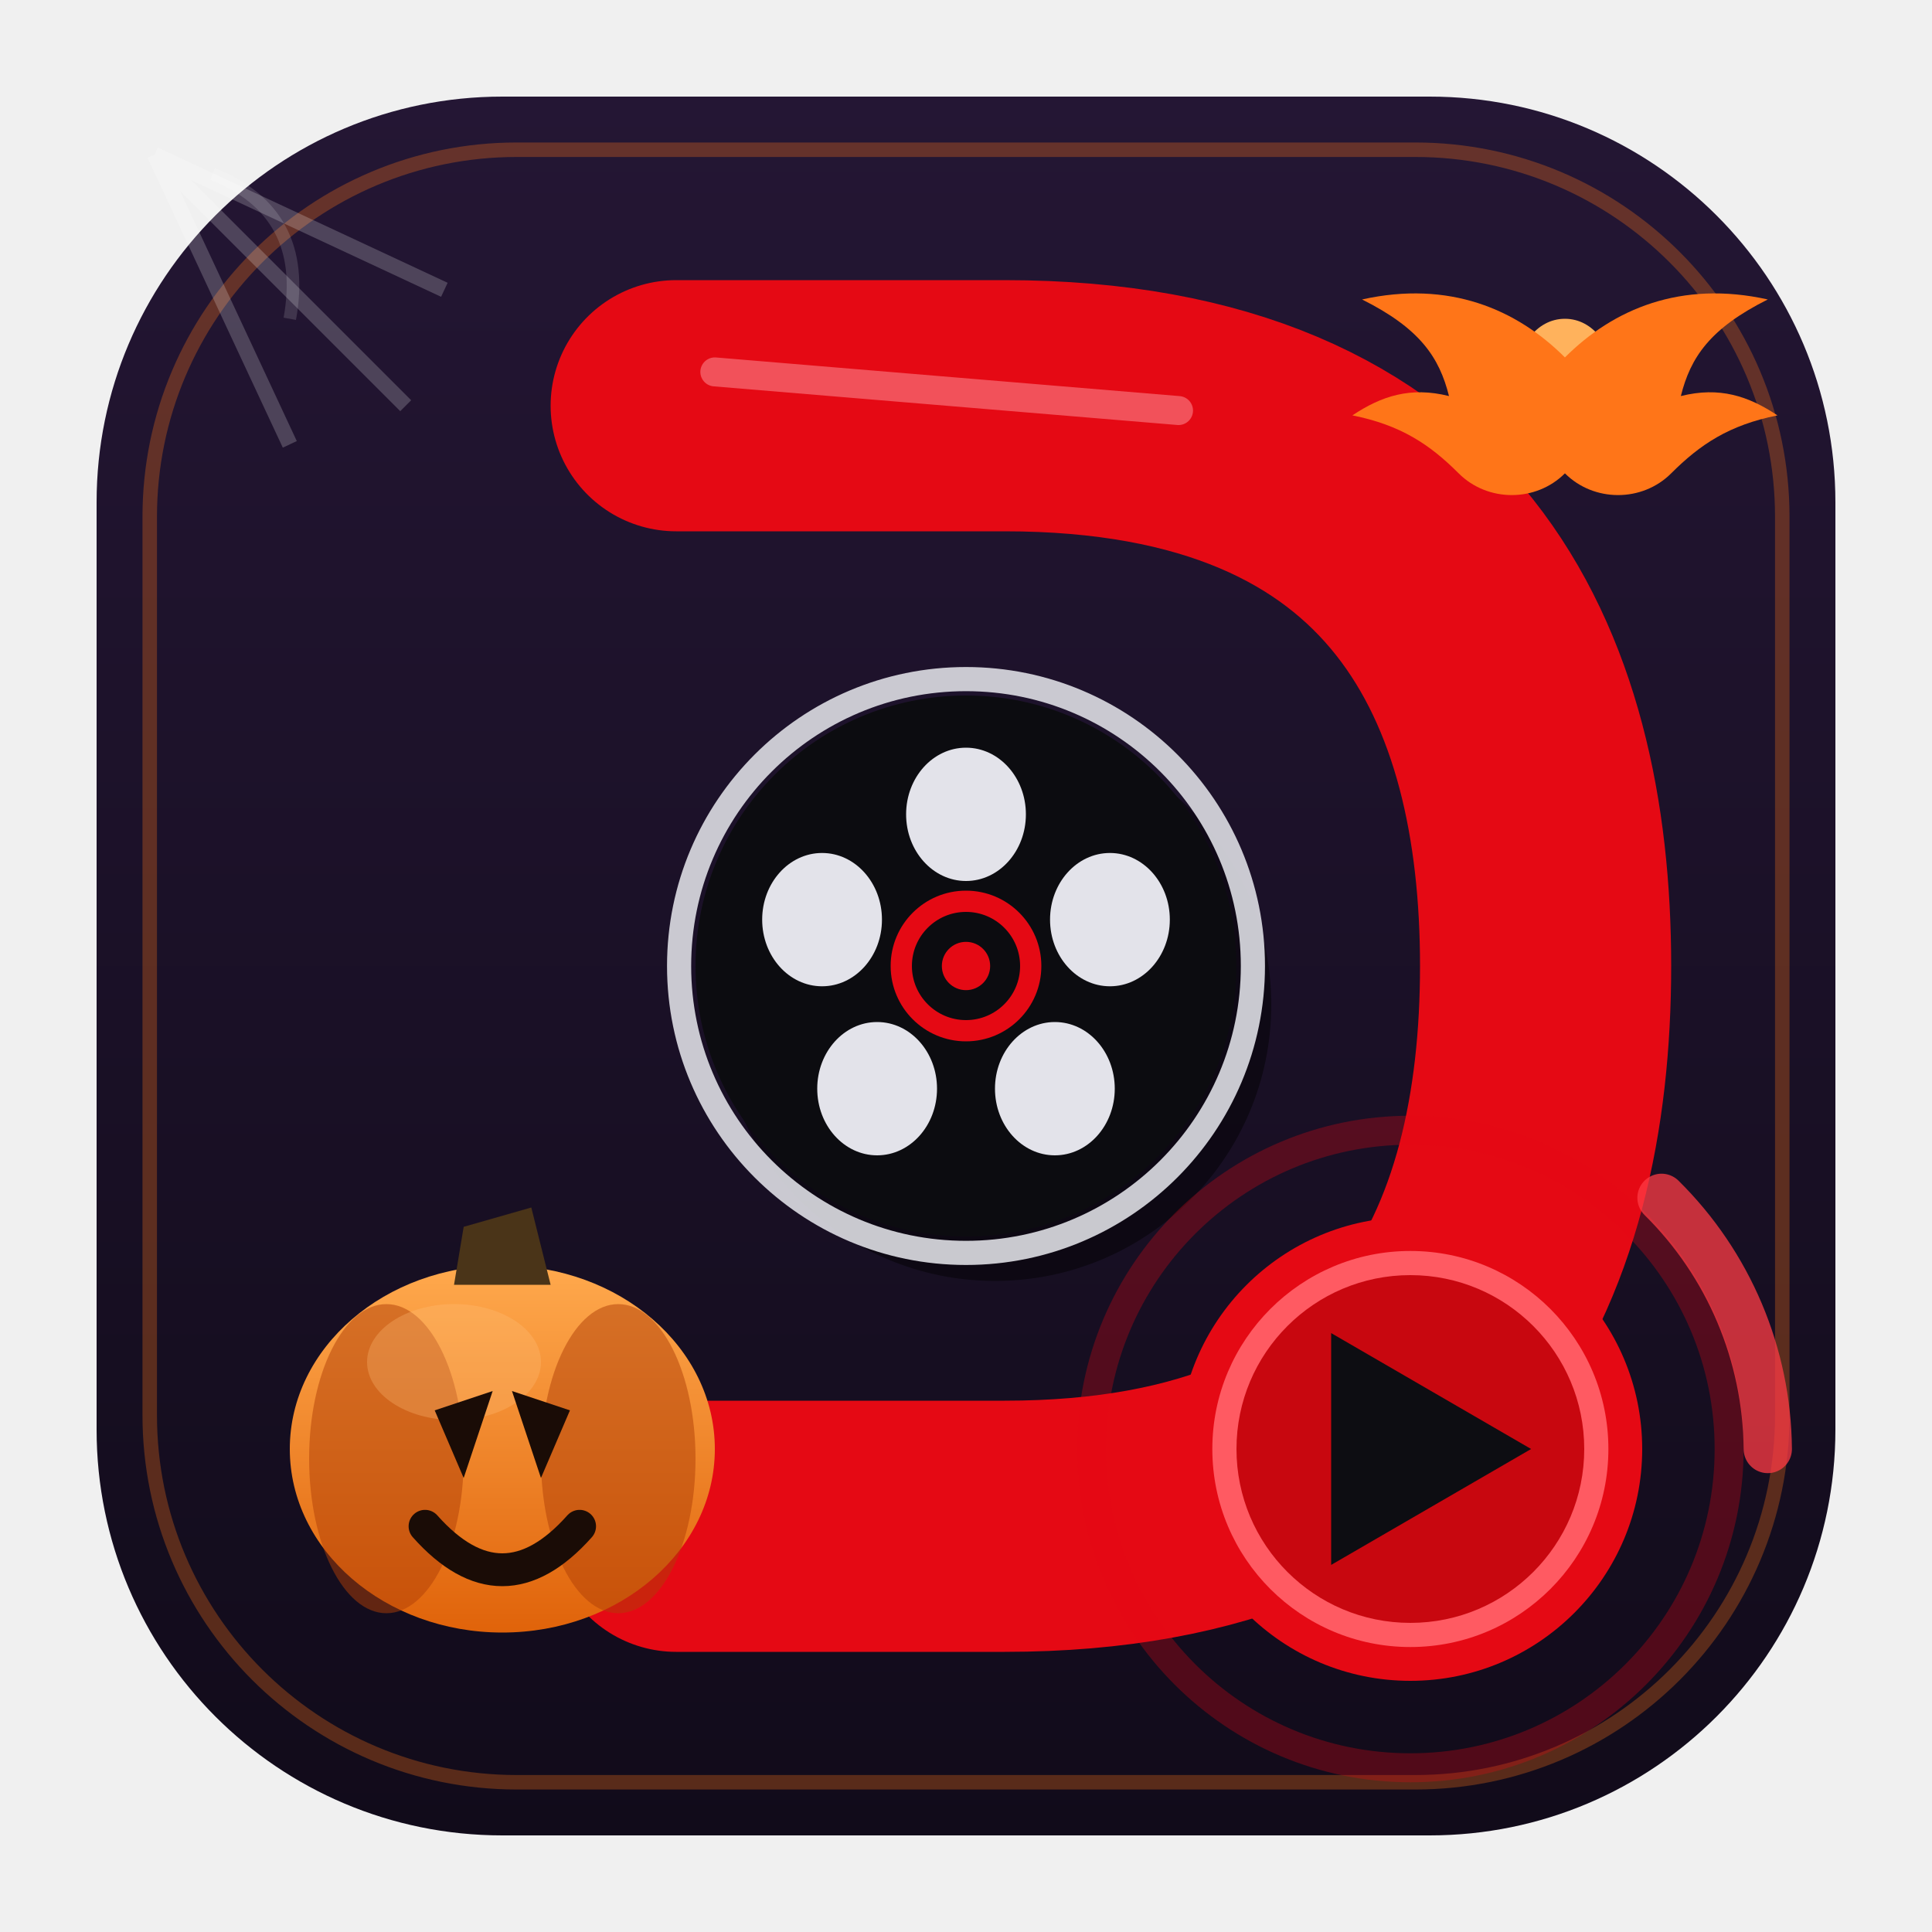
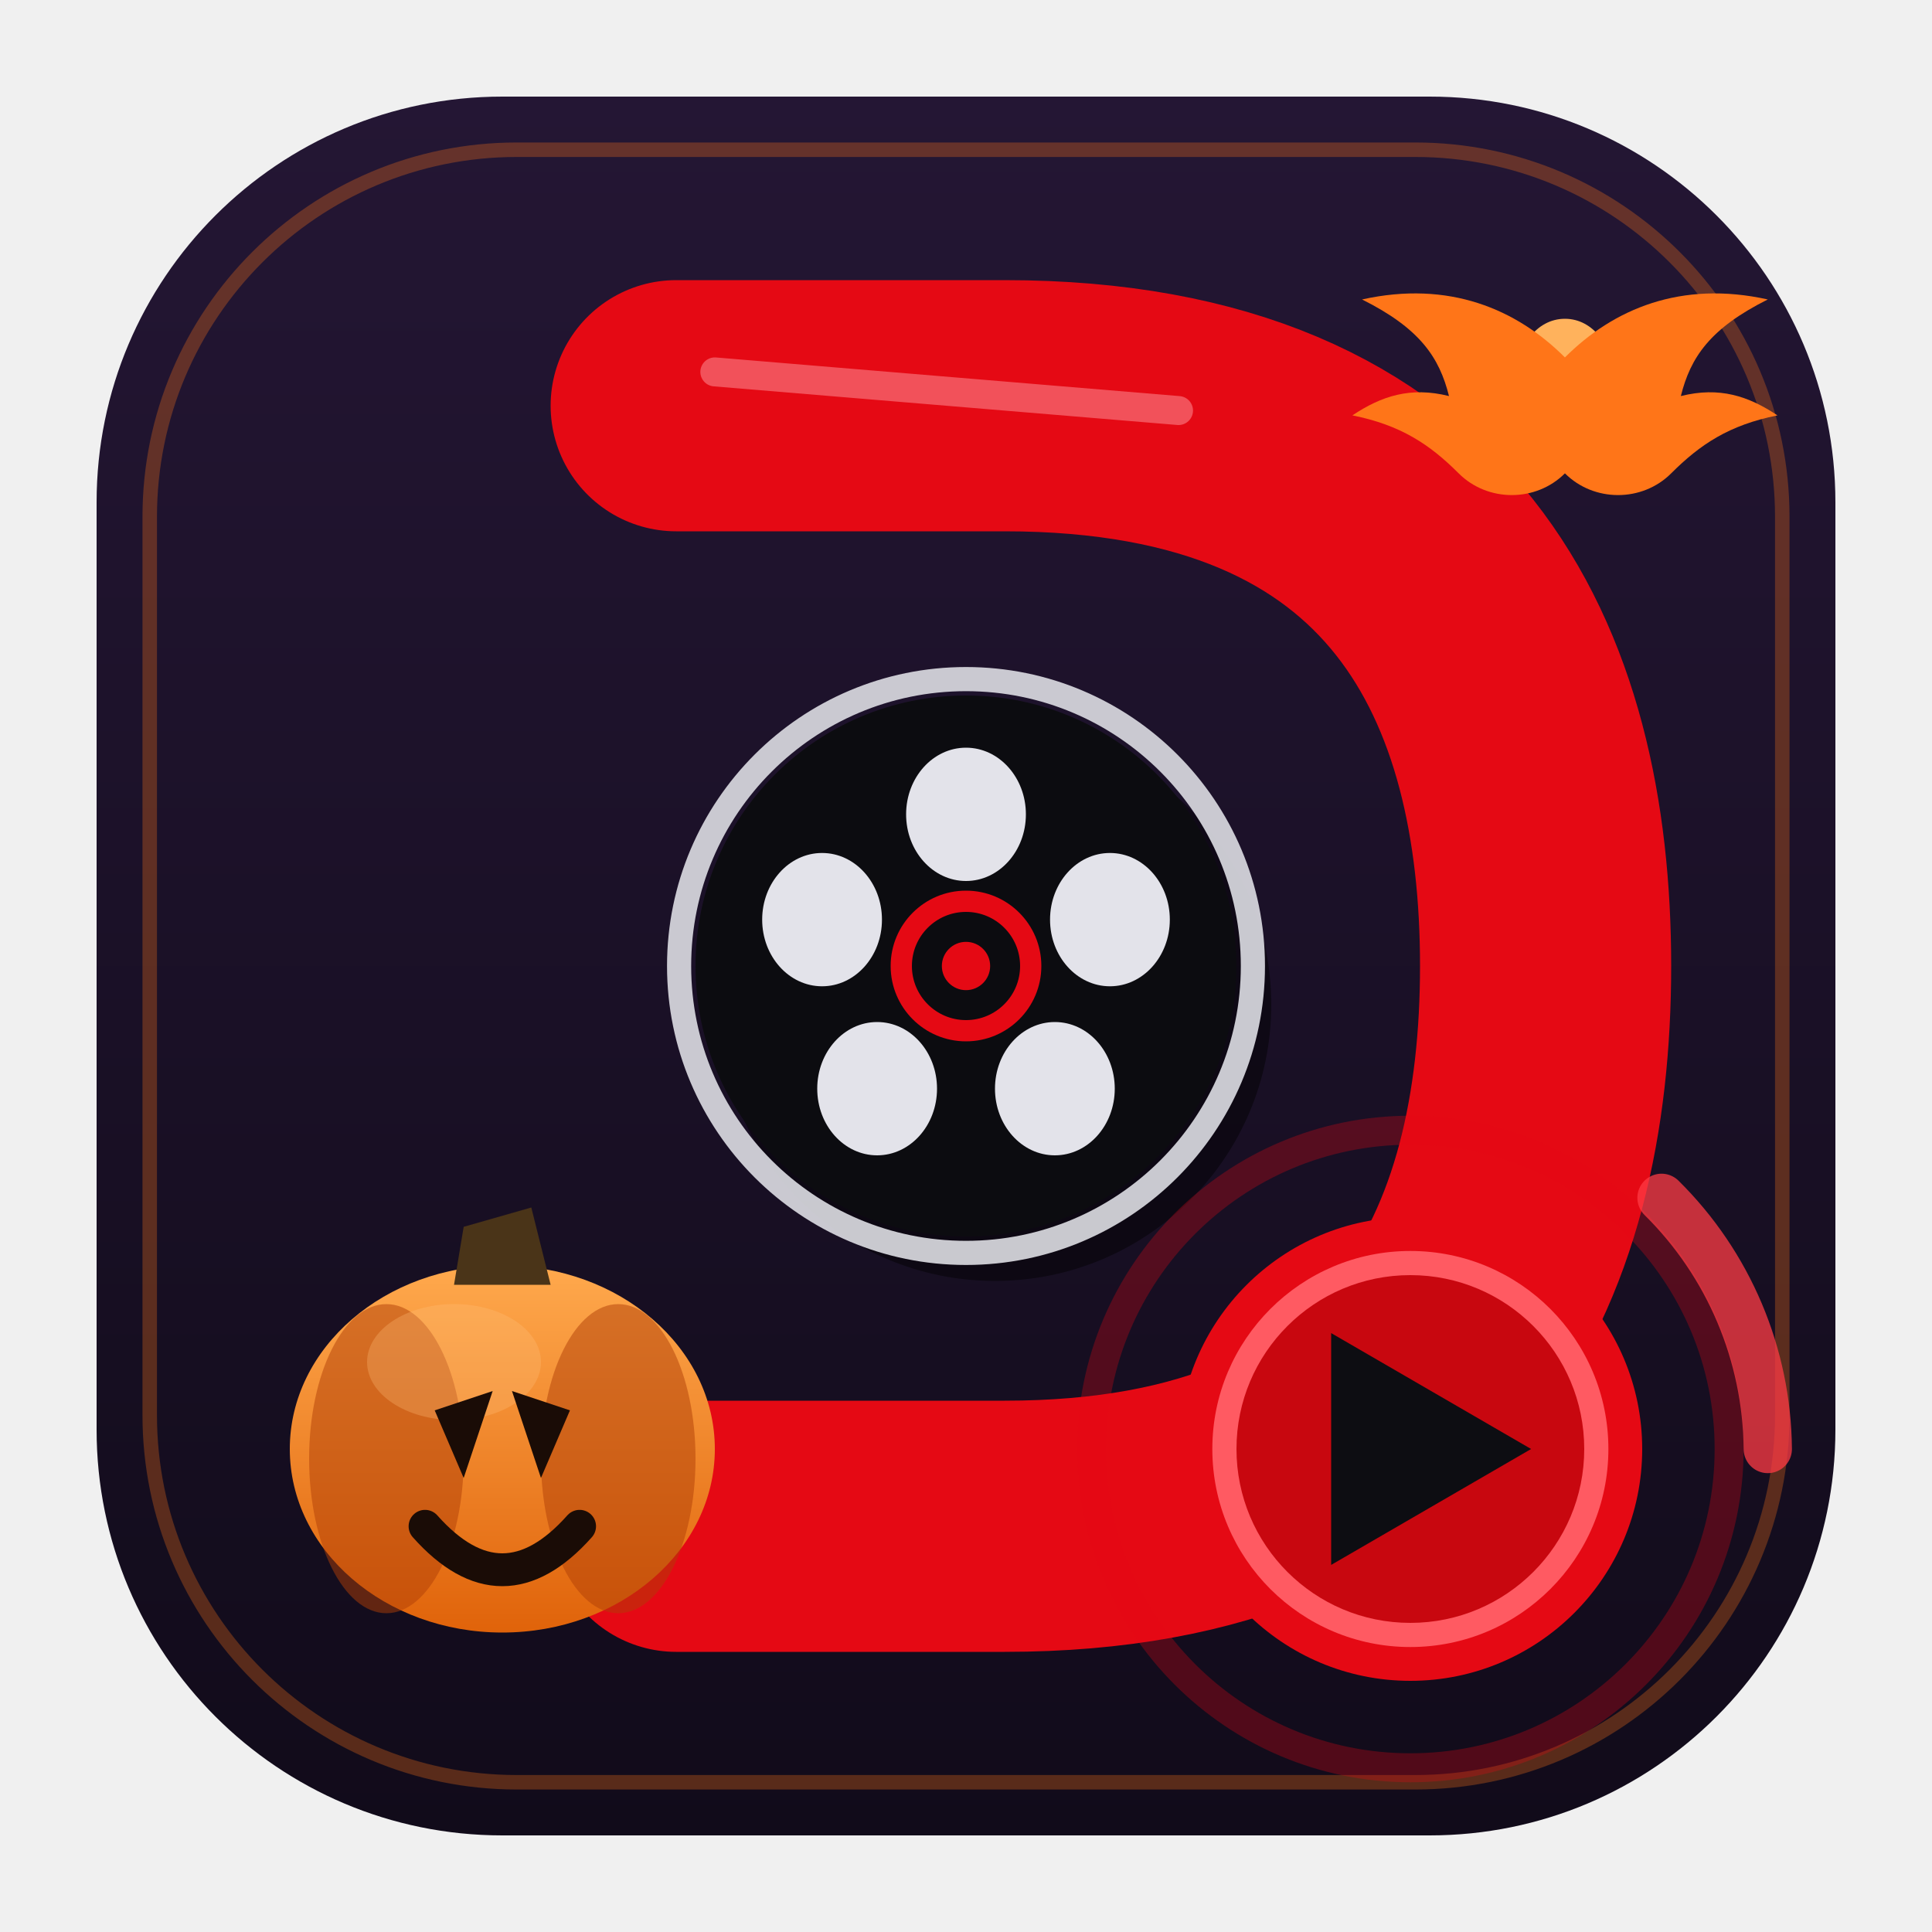
<svg xmlns="http://www.w3.org/2000/svg" viewBox="0 0 200 200" width="64" height="64">
  <defs>
    <linearGradient id="hwTile" x1="0" y1="0" x2="0" y2="1">
      <stop offset="0" stop-color="#241634" />
      <stop offset="1" stop-color="#110b1a" />
    </linearGradient>
    <linearGradient id="hwPump" x1="0" y1="0" x2="0" y2="1">
      <stop offset="0" stop-color="#ffa94d" />
      <stop offset="1" stop-color="#e0630a" />
    </linearGradient>
  </defs>
  <rect x="10" y="10" width="180" height="180" rx="42" fill="url(#hwTile)" />
  <rect x="15.5" y="15.5" width="169" height="169" rx="38" fill="none" stroke="#ff7518" stroke-opacity="0.30" stroke-width="1.5" />
  <path d="M70 42 L104 42 C148 42 160 70 160 100 C160 130 148 158 104 158 L70 158" fill="none" stroke="#e50914" stroke-width="26" stroke-linecap="round" stroke-linejoin="round" />
  <path d="M74 38.5 L122 42.5" fill="none" stroke="#ff9aa0" stroke-opacity="0.5" stroke-width="3" stroke-linecap="round" />
  <circle cx="103" cy="104" r="28.6" fill="#000000" opacity="0.45" />
  <circle cx="100" cy="100" r="29.7" fill="none" stroke="#d9d9e0" stroke-opacity="0.92" stroke-width="2.5" />
  <circle cx="100" cy="100" r="28" fill="#0c0c10" />
  <ellipse cx="100" cy="84.3" rx="6.2" ry="6.9" fill="#e3e3ea" />
  <ellipse cx="114.9" cy="95.2" rx="6.2" ry="6.9" fill="#e3e3ea" />
  <ellipse cx="109.2" cy="112.7" rx="6.2" ry="6.9" fill="#e3e3ea" />
  <ellipse cx="90.8" cy="112.7" rx="6.2" ry="6.9" fill="#e3e3ea" />
  <ellipse cx="85.1" cy="95.2" rx="6.2" ry="6.9" fill="#e3e3ea" />
  <circle cx="100" cy="100" r="3.4" fill="#e3e3ea" />
  <circle cx="100" cy="100" r="6.7" fill="none" stroke="#e50914" stroke-width="2.2" />
  <circle cx="100" cy="100" r="4.5" fill="#0c0c10" />
  <circle cx="100" cy="100" r="2.5" fill="#e50914" />
  <circle cx="146" cy="150" r="33" fill="none" stroke="#e50914" stroke-opacity="0.3" stroke-width="3" />
  <circle cx="146" cy="150" r="24" fill="#e50914" />
  <circle cx="146" cy="150" r="20.5" fill="#ff5a62" />
  <circle cx="146" cy="150" r="18" fill="#c8070f" />
  <polygon points="137.8,138 137.8,162 158.5,150" fill="#0d0d12" />
  <path d="M172 124 A37 37 0 0 1 183 150" fill="none" stroke="#ff3b45" stroke-opacity="0.75" stroke-width="5" stroke-linecap="round" />
-   <path d="M16 16 L46 30 M16 16 L30 46 M16 16 L42 42" fill="none" stroke="#ffffff" stroke-opacity="0.20" stroke-width="1.6" />
-   <path d="M22 18 q10 4 8 15" fill="none" stroke="#ffffff" stroke-opacity="0.14" stroke-width="1.3" />
  <ellipse cx="52" cy="150" rx="22" ry="19" fill="url(#hwPump)" />
  <ellipse cx="40" cy="151" rx="8" ry="16" fill="#b03e06" opacity="0.5" />
  <ellipse cx="64" cy="151" rx="8" ry="16" fill="#b03e06" opacity="0.5" />
  <ellipse cx="47" cy="141" rx="9" ry="6" fill="#ffc07a" opacity="0.30" />
  <path d="M47 133h10l-2-8-7 2z" fill="#4a3418" />
  <polygon points="45,146 51,144 48,153" fill="#1a0c06" />
  <polygon points="59,146 53,144 56,153" fill="#1a0c06" />
  <path d="M44 158 q8 9 16 0" fill="none" stroke="#1a0c06" stroke-width="3.4" stroke-linecap="round" />
  <path d="M162 33c3 0 5 3 5 6 0 2-1 3-2 4h-6c-1-1-2-2-2-4 0-3 2-6 5-6z" fill="#ffb25c" />
  <path d="M162 37c-5-5-12-8-21-6 6 3 8 6 9 10-4-1-7 0-10 2 5 1 8 3 11 6 3 3 8 3 11 0z" fill="#ff7518" />
  <path d="M162 37c5-5 12-8 21-6-6 3-8 6-9 10 4-1 7 0 10 2-5 1-8 3-11 6-3 3-8 3-11 0z" fill="#ff7518" />
</svg>
